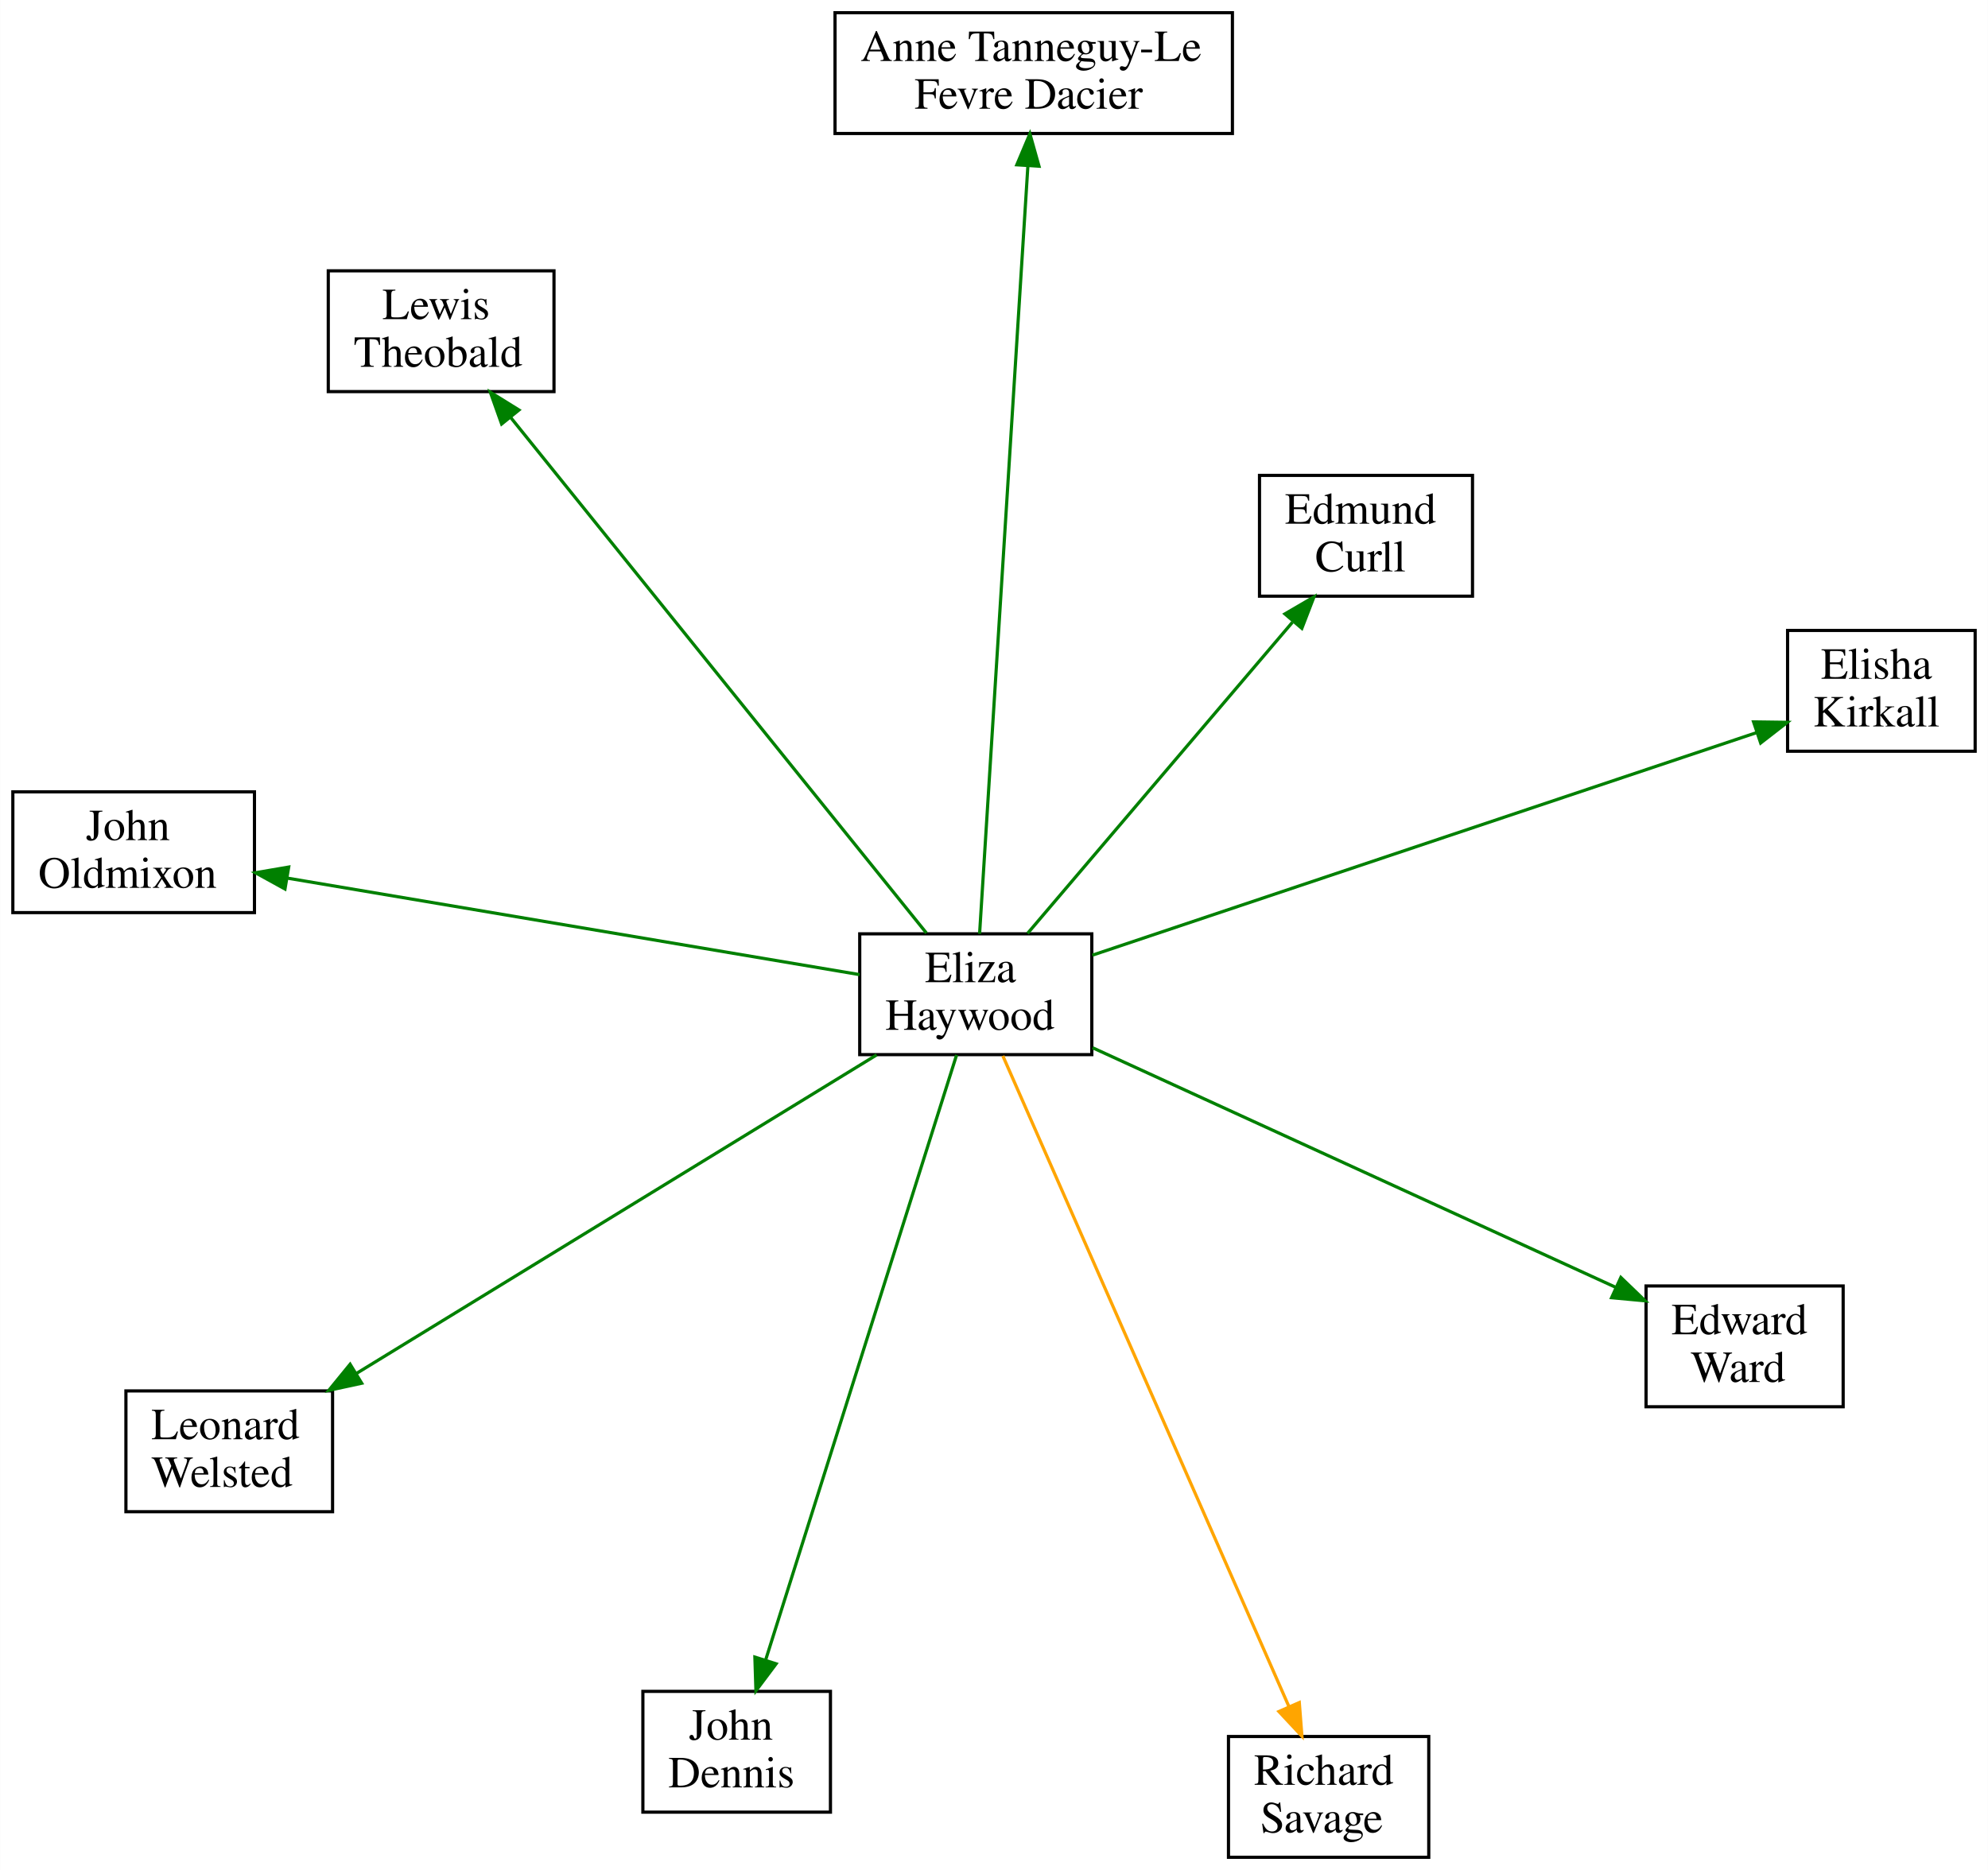
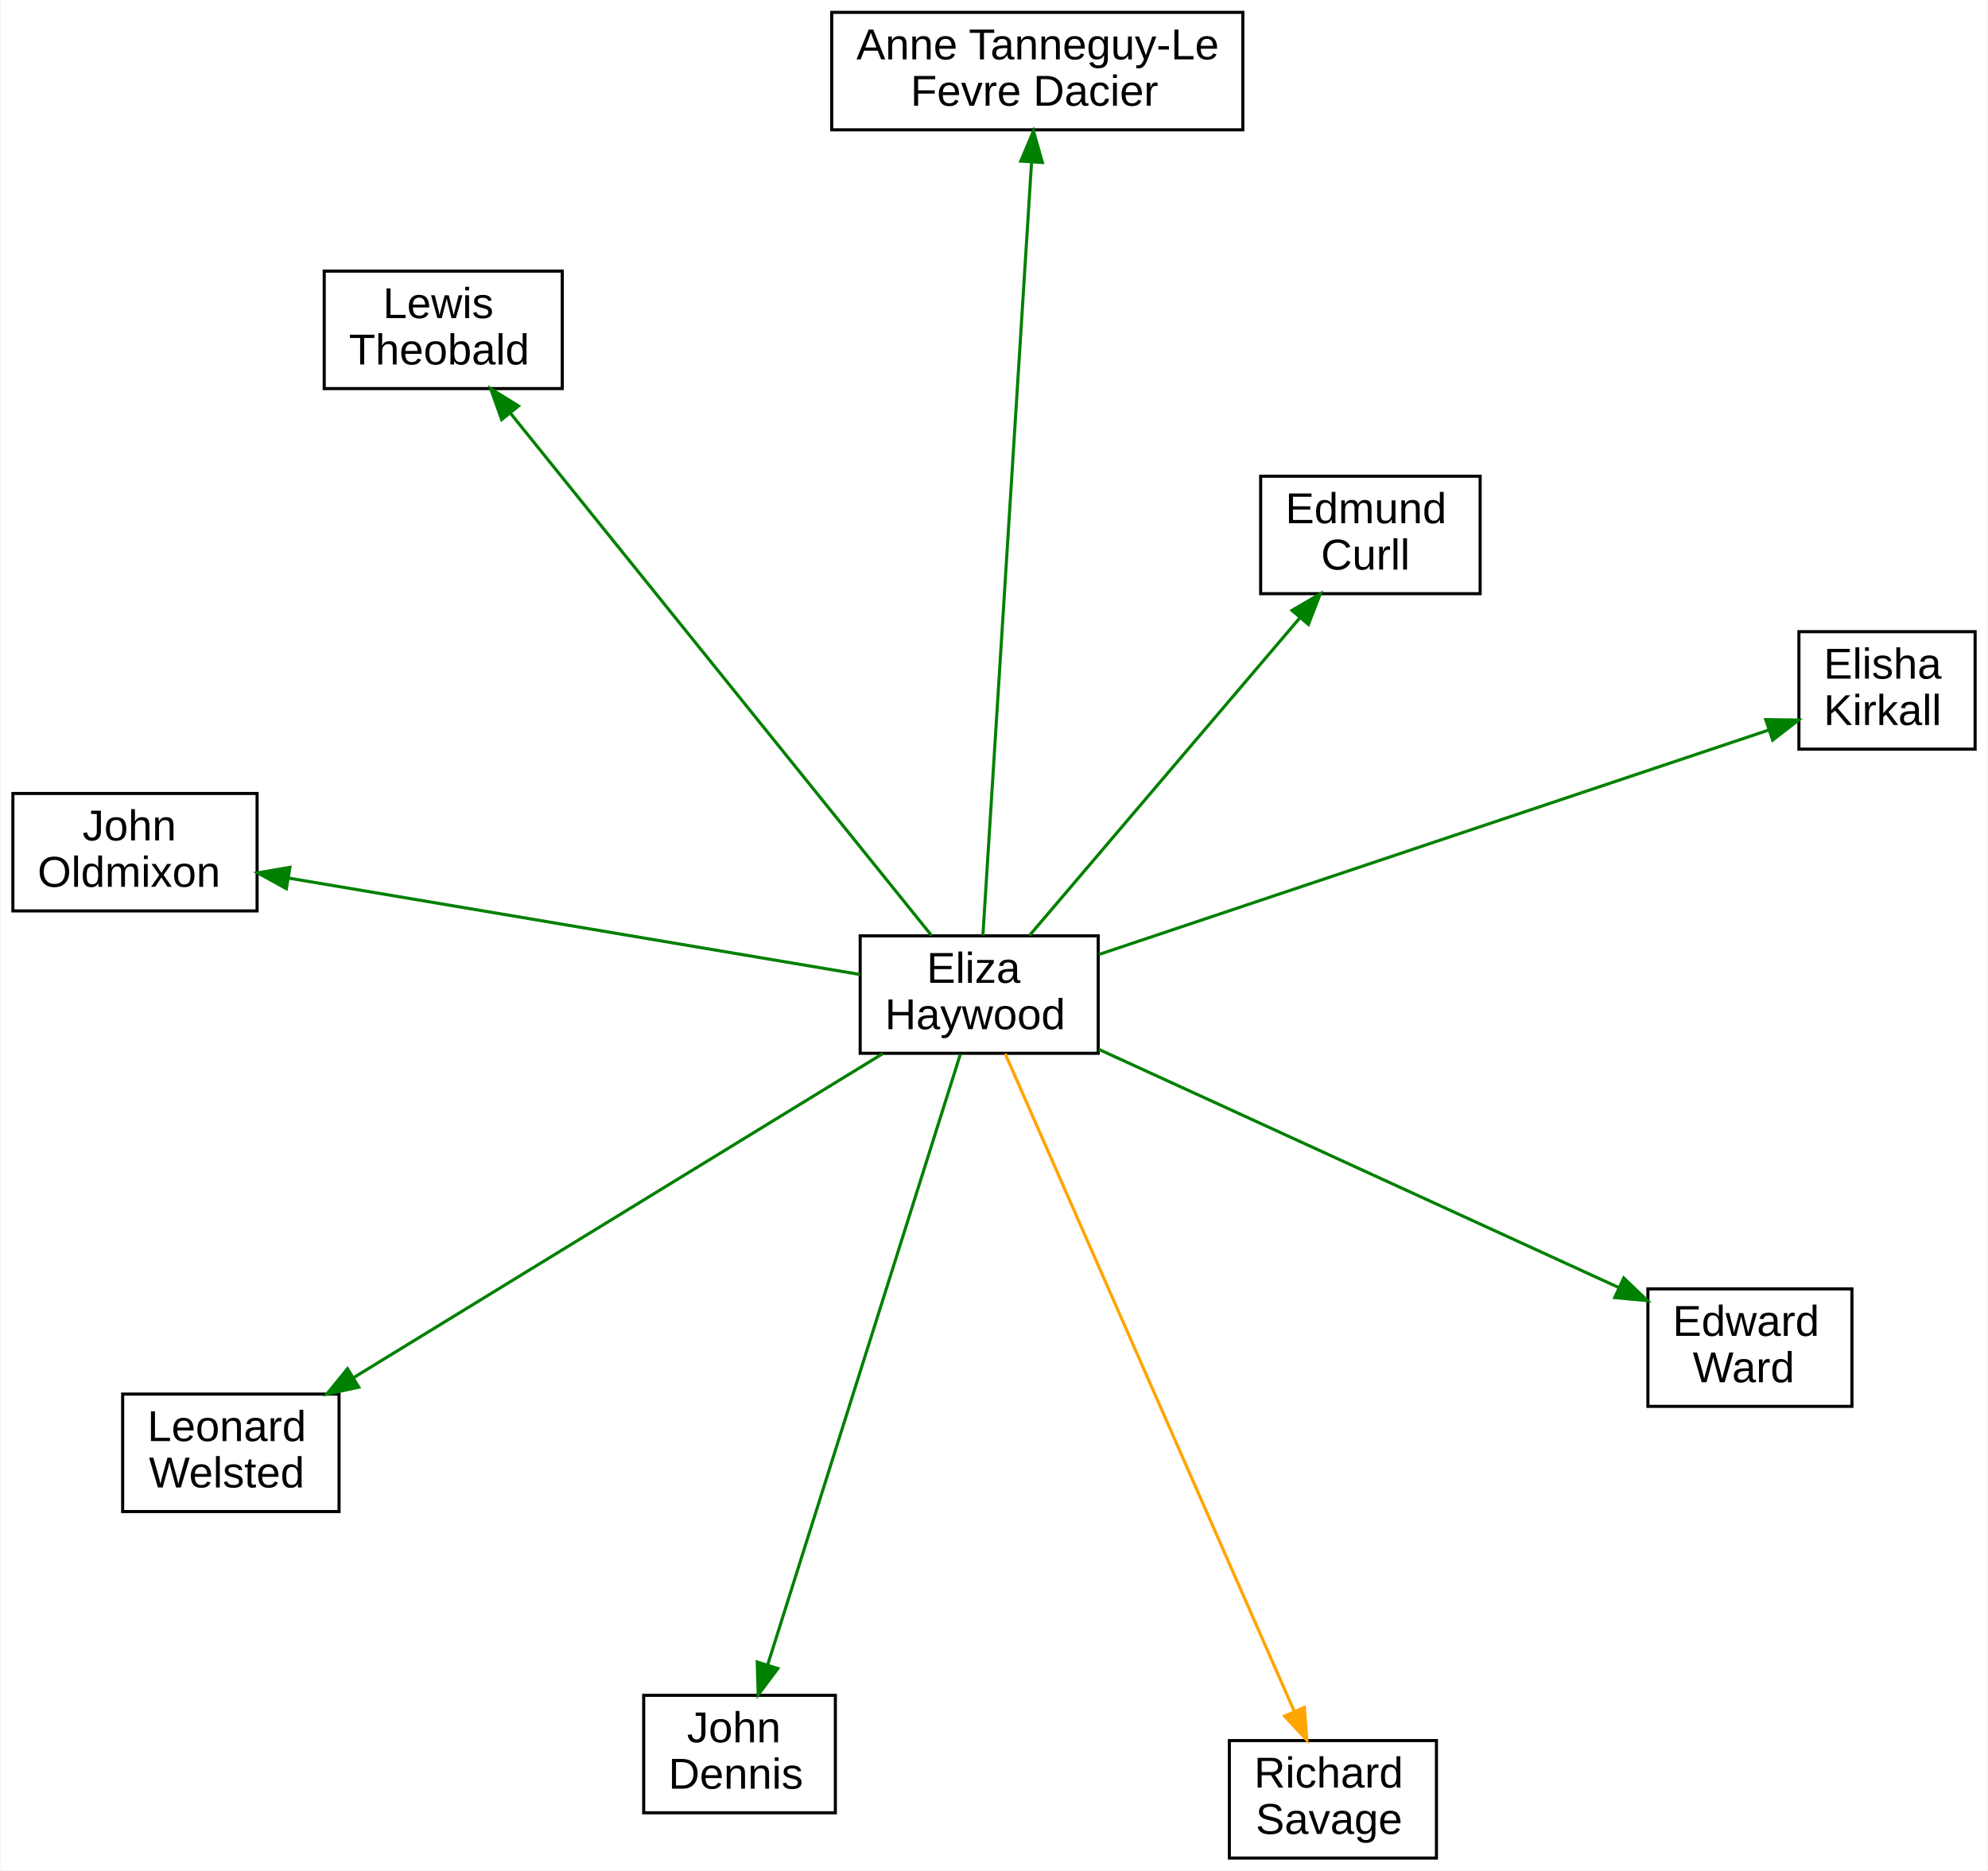
- <svg xmlns="http://www.w3.org/2000/svg" width="625pt" height="588pt" viewBox="0.00 0.00 625.25 588.31">
-   <g id="graph0" class="graph" transform="scale(1 1) rotate(0) translate(4 584.31)">
-     <polygon fill="white" stroke="transparent" points="-4,4 -4,-584.31 621.25,-584.31 621.25,4 -4,4" />
+ <svg xmlns="http://www.w3.org/2000/svg" width="643pt" height="605pt" viewBox="0.00 0.00 642.76 605.09">
+   <g id="graph0" class="graph" transform="scale(1 1) rotate(0) translate(4 601.09)">
+     <polygon fill="white" stroke="transparent" points="-4,4 -4,-601.09 638.76,-601.09 638.76,4 -4,4" />
    <g id="node1" class="node">
-       <polygon fill="none" stroke="black" points="383.62,-580.31 258.62,-580.31 258.62,-542.31 383.62,-542.31 383.62,-580.31" />
-       <text text-anchor="start" x="266.62" y="-565.11" font-family="Times,serif" font-size="14.00"> Anne Tanneguy-Le</text>
-       <text text-anchor="start" x="283.62" y="-550.11" font-family="Times,serif" font-size="14.00">Fevre Dacier </text>
+       <polygon fill="none" stroke="black" points="397.88,-597.09 264.88,-597.09 264.88,-559.09 397.88,-559.09 397.88,-597.09" />
+       <text text-anchor="start" x="272.88" y="-581.89" font-family="arial" font-size="14.00"> Anne Tanneguy-Le</text>
+       <text text-anchor="start" x="290.38" y="-566.89" font-family="arial" font-size="14.00">Fevre Dacier </text>
    </g>
    <g id="node2" class="node">
-       <polygon fill="none" stroke="black" points="459.14,-434.75 392.14,-434.75 392.14,-396.75 459.14,-396.75 459.14,-434.75" />
-       <text text-anchor="start" x="400.14" y="-419.55" font-family="Times,serif" font-size="14.00"> Edmund</text>
-       <text text-anchor="start" x="409.64" y="-404.55" font-family="Times,serif" font-size="14.00">Curll </text>
+       <polygon fill="none" stroke="black" points="474.64,-447.03 403.64,-447.03 403.64,-409.03 474.64,-409.03 474.64,-447.03" />
+       <text text-anchor="start" x="411.64" y="-431.83" font-family="arial" font-size="14.00"> Edmund</text>
+       <text text-anchor="start" x="423.14" y="-416.83" font-family="arial" font-size="14.00">Curll </text>
    </g>
    <g id="node3" class="node">
-       <polygon fill="none" stroke="black" points="575.73,-179.74 513.73,-179.74 513.73,-141.74 575.73,-141.74 575.73,-179.74" />
-       <text text-anchor="start" x="521.73" y="-164.54" font-family="Times,serif" font-size="14.00"> Edward</text>
-       <text text-anchor="start" x="527.73" y="-149.54" font-family="Times,serif" font-size="14.00">Ward </text>
+       <polygon fill="none" stroke="black" points="594.91,-184.12 528.91,-184.12 528.91,-146.12 594.91,-146.12 594.91,-184.12" />
+       <text text-anchor="start" x="536.91" y="-168.92" font-family="arial" font-size="14.00"> Edward</text>
+       <text text-anchor="start" x="543.41" y="-153.92" font-family="arial" font-size="14.00">Ward </text>
    </g>
    <g id="node4" class="node">
-       <polygon fill="none" stroke="black" points="617.25,-385.97 558.25,-385.97 558.25,-347.97 617.25,-347.97 617.25,-385.97" />
-       <text text-anchor="start" x="568.75" y="-370.77" font-family="Times,serif" font-size="14.00"> Elisha</text>
-       <text text-anchor="start" x="566.25" y="-355.77" font-family="Times,serif" font-size="14.00">Kirkall </text>
+       <polygon fill="none" stroke="black" points="634.76,-396.74 577.76,-396.74 577.76,-358.74 634.76,-358.74 634.76,-396.74" />
+       <text text-anchor="start" x="585.76" y="-381.54" font-family="arial" font-size="14.00"> Elisha</text>
+       <text text-anchor="start" x="585.76" y="-366.54" font-family="arial" font-size="14.00">Kirkall </text>
    </g>
    <g id="node5" class="node">
-       <polygon fill="none" stroke="black" points="339.39,-290.52 266.39,-290.52 266.39,-252.52 339.39,-252.52 339.39,-290.52" />
-       <text text-anchor="start" x="286.89" y="-275.32" font-family="Times,serif" font-size="14.00"> Eliza</text>
-       <text text-anchor="start" x="274.39" y="-260.32" font-family="Times,serif" font-size="14.00">Haywood </text>
+       <polygon fill="none" stroke="black" points="351.09,-298.34 274.09,-298.34 274.09,-260.34 351.09,-260.34 351.09,-298.34" />
+       <text text-anchor="start" x="295.59" y="-283.14" font-family="arial" font-size="14.00"> Eliza</text>
+       <text text-anchor="start" x="282.09" y="-268.14" font-family="arial" font-size="14.00">Haywood </text>
    </g>
    <g id="edge1" class="edge">
-       <path fill="none" stroke="green" d="M304.09,-290.53C307.19,-339.96 315.55,-472.78 319.28,-532.05" />
-       <polygon fill="green" stroke="green" points="315.8,-532.46 319.92,-542.22 322.78,-532.02 315.8,-532.46" />
+       <path fill="none" stroke="green" d="M313.79,-298.48C316.99,-349.26 325.7,-487.68 329.53,-548.62" />
+       <polygon fill="green" stroke="green" points="326.04,-548.96 330.16,-558.72 333.03,-548.52 326.04,-548.96" />
    </g>
    <g id="edge2" class="edge">
-       <path fill="none" stroke="green" d="M319.19,-290.67C340.56,-315.78 378.17,-359.97 402.49,-388.54" />
-       <polygon fill="green" stroke="green" points="400.13,-391.17 409.27,-396.51 405.46,-386.63 400.13,-391.17" />
+       <path fill="none" stroke="green" d="M328.87,-298.47C351.08,-324.57 390.99,-371.46 416.22,-401.09" />
+       <polygon fill="green" stroke="green" points="413.77,-403.62 422.92,-408.97 419.1,-399.08 413.77,-403.62" />
    </g>
    <g id="edge3" class="edge">
-       <path fill="none" stroke="green" d="M339.62,-254.69C383.91,-234.41 458.1,-200.42 504.08,-179.36" />
-       <polygon fill="green" stroke="green" points="505.8,-182.42 513.44,-175.07 502.89,-176.05 505.8,-182.42" />
+       <path fill="none" stroke="green" d="M351.27,-261.62C396.83,-240.75 472.25,-206.2 519.4,-184.6" />
+       <polygon fill="green" stroke="green" points="521.09,-187.67 528.73,-180.33 518.18,-181.31 521.09,-187.67" />
    </g>
    <g id="edge4" class="edge">
-       <path fill="none" stroke="green" d="M339.55,-283.8C393.3,-301.82 493.11,-335.26 548.37,-353.78" />
-       <polygon fill="green" stroke="green" points="547.55,-357.2 558.15,-357.06 549.78,-350.56 547.55,-357.2" />
+       <path fill="none" stroke="green" d="M351.28,-292.3C407.7,-311.21 511.93,-346.13 568.06,-364.94" />
+       <polygon fill="green" stroke="green" points="567.04,-368.29 577.64,-368.15 569.27,-361.66 567.04,-368.29" />
    </g>
    <g id="node6" class="node">
-       <polygon fill="none" stroke="black" points="257.18,-52.2 198.18,-52.2 198.18,-14.2 257.18,-14.2 257.18,-52.2" />
-       <text text-anchor="start" x="212.68" y="-37" font-family="Times,serif" font-size="14.00"> John</text>
-       <text text-anchor="start" x="206.18" y="-22" font-family="Times,serif" font-size="14.00">Dennis </text>
+       <polygon fill="none" stroke="black" points="266.06,-52.64 204.06,-52.64 204.06,-14.64 266.06,-14.64 266.06,-52.64" />
+       <text text-anchor="start" x="218.06" y="-37.44" font-family="arial" font-size="14.00"> John</text>
+       <text text-anchor="start" x="212.06" y="-22.44" font-family="arial" font-size="14.00">Dennis </text>
    </g>
    <g id="edge5" class="edge">
-       <path fill="none" stroke="green" d="M296.86,-252.42C283.72,-210.76 252.4,-111.51 236.81,-62.13" />
-       <polygon fill="green" stroke="green" points="240.09,-60.87 233.74,-52.39 233.41,-62.98 240.09,-60.87" />
+       <path fill="none" stroke="green" d="M306.5,-260.06C292.94,-217.09 260.18,-113.26 244.17,-62.52" />
+       <polygon fill="green" stroke="green" points="247.46,-61.31 241.11,-52.83 240.78,-63.42 247.46,-61.31" />
    </g>
    <g id="node7" class="node">
-       <polygon fill="none" stroke="black" points="76,-335.2 0,-335.2 0,-297.2 76,-297.2 76,-335.2" />
-       <text text-anchor="start" x="23" y="-320" font-family="Times,serif" font-size="14.00"> John</text>
-       <text text-anchor="start" x="8" y="-305" font-family="Times,serif" font-size="14.00">Oldmixon </text>
+       <polygon fill="none" stroke="black" points="79,-344.4 0,-344.4 0,-306.4 79,-306.4 79,-344.4" />
+       <text text-anchor="start" x="22.5" y="-329.2" font-family="arial" font-size="14.00"> John</text>
+       <text text-anchor="start" x="8" y="-314.2" font-family="arial" font-size="14.00">Oldmixon </text>
    </g>
    <g id="edge6" class="edge">
-       <path fill="none" stroke="green" d="M266.34,-277.69C219.5,-285.59 138.18,-299.3 86.29,-308.06" />
-       <polygon fill="green" stroke="green" points="85.6,-304.63 76.32,-309.74 86.77,-311.53 85.6,-304.63" />
+       <path fill="none" stroke="green" d="M274.04,-285.84C225.56,-294.02 142.24,-308.07 89.07,-317.04" />
+       <polygon fill="green" stroke="green" points="88.46,-313.6 79.18,-318.71 89.62,-320.5 88.46,-313.6" />
    </g>
    <g id="node8" class="node">
-       <polygon fill="none" stroke="black" points="100.57,-146.72 35.57,-146.72 35.57,-108.72 100.57,-108.72 100.57,-146.72" />
-       <text text-anchor="start" x="43.57" y="-131.52" font-family="Times,serif" font-size="14.00"> Leonard</text>
-       <text text-anchor="start" x="43.57" y="-116.52" font-family="Times,serif" font-size="14.00">Welsted </text>
+       <polygon fill="none" stroke="black" points="105.51,-150.09 35.51,-150.09 35.51,-112.09 105.51,-112.09 105.51,-150.09" />
+       <text text-anchor="start" x="43.51" y="-134.89" font-family="arial" font-size="14.00"> Leonard</text>
+       <text text-anchor="start" x="44.01" y="-119.89" font-family="arial" font-size="14.00">Welsted </text>
    </g>
    <g id="edge7" class="edge">
-       <path fill="none" stroke="green" d="M271.71,-252.43C229.52,-226.59 154.21,-180.47 107.95,-152.14" />
-       <polygon fill="green" stroke="green" points="109.74,-149.14 99.39,-146.9 106.09,-155.11 109.74,-149.14" />
+       <path fill="none" stroke="green" d="M281.44,-260.26C237.68,-233.46 158.01,-184.67 110.1,-155.34" />
+       <polygon fill="green" stroke="green" points="111.89,-152.33 101.54,-150.09 108.24,-158.3 111.89,-152.33" />
    </g>
    <g id="node9" class="node">
-       <polygon fill="none" stroke="black" points="170.22,-499.11 99.22,-499.11 99.22,-461.11 170.22,-461.11 170.22,-499.11" />
-       <text text-anchor="start" x="116.22" y="-483.91" font-family="Times,serif" font-size="14.00"> Lewis</text>
-       <text text-anchor="start" x="107.22" y="-468.91" font-family="Times,serif" font-size="14.00">Theobald </text>
+       <polygon fill="none" stroke="black" points="177.71,-513.38 100.71,-513.38 100.71,-475.38 177.71,-475.38 177.71,-513.38" />
+       <text text-anchor="start" x="119.71" y="-498.18" font-family="arial" font-size="14.00"> Lewis</text>
+       <text text-anchor="start" x="108.71" y="-483.18" font-family="arial" font-size="14.00">Theobald </text>
    </g>
    <g id="edge8" class="edge">
-       <path fill="none" stroke="green" d="M287.37,-290.77C257.33,-328.02 191.19,-410.07 156.66,-452.89" />
-       <polygon fill="green" stroke="green" points="153.75,-450.92 150.2,-460.91 159.2,-455.32 153.75,-450.92" />
+       <path fill="none" stroke="green" d="M297.2,-298.42C266.29,-336.76 196.58,-423.23 161,-467.36" />
+       <polygon fill="green" stroke="green" points="158.12,-465.36 154.56,-475.34 163.57,-469.75 158.12,-465.36" />
    </g>
    <g id="node10" class="node">
-       <polygon fill="none" stroke="black" points="445.38,-38 382.38,-38 382.38,0 445.38,0 445.38,-38" />
-       <text text-anchor="start" x="390.38" y="-22.8" font-family="Times,serif" font-size="14.00"> Richard</text>
-       <text text-anchor="start" x="392.38" y="-7.8" font-family="Times,serif" font-size="14.00">Savage </text>
+       <polygon fill="none" stroke="black" points="460.51,-38 393.51,-38 393.51,0 460.51,0 460.51,-38" />
+       <text text-anchor="start" x="401.51" y="-22.8" font-family="arial" font-size="14.00"> Richard</text>
+       <text text-anchor="start" x="402.01" y="-7.8" font-family="arial" font-size="14.00">Savage </text>
    </g>
    <g id="edge9" class="edge">
-       <path fill="none" stroke="orange" d="M311.41,-252.12C330.87,-207.86 378.62,-99.22 401.4,-47.4" />
-       <polygon fill="orange" stroke="orange" points="404.66,-48.68 405.48,-38.12 398.25,-45.86 404.66,-48.68" />
+       <path fill="none" stroke="orange" d="M321,-260.19C340.92,-214.87 391.05,-100.81 414.53,-47.41" />
+       <polygon fill="orange" stroke="orange" points="417.77,-48.73 418.59,-38.17 411.36,-45.92 417.77,-48.73" />
    </g>
  </g>
</svg>
